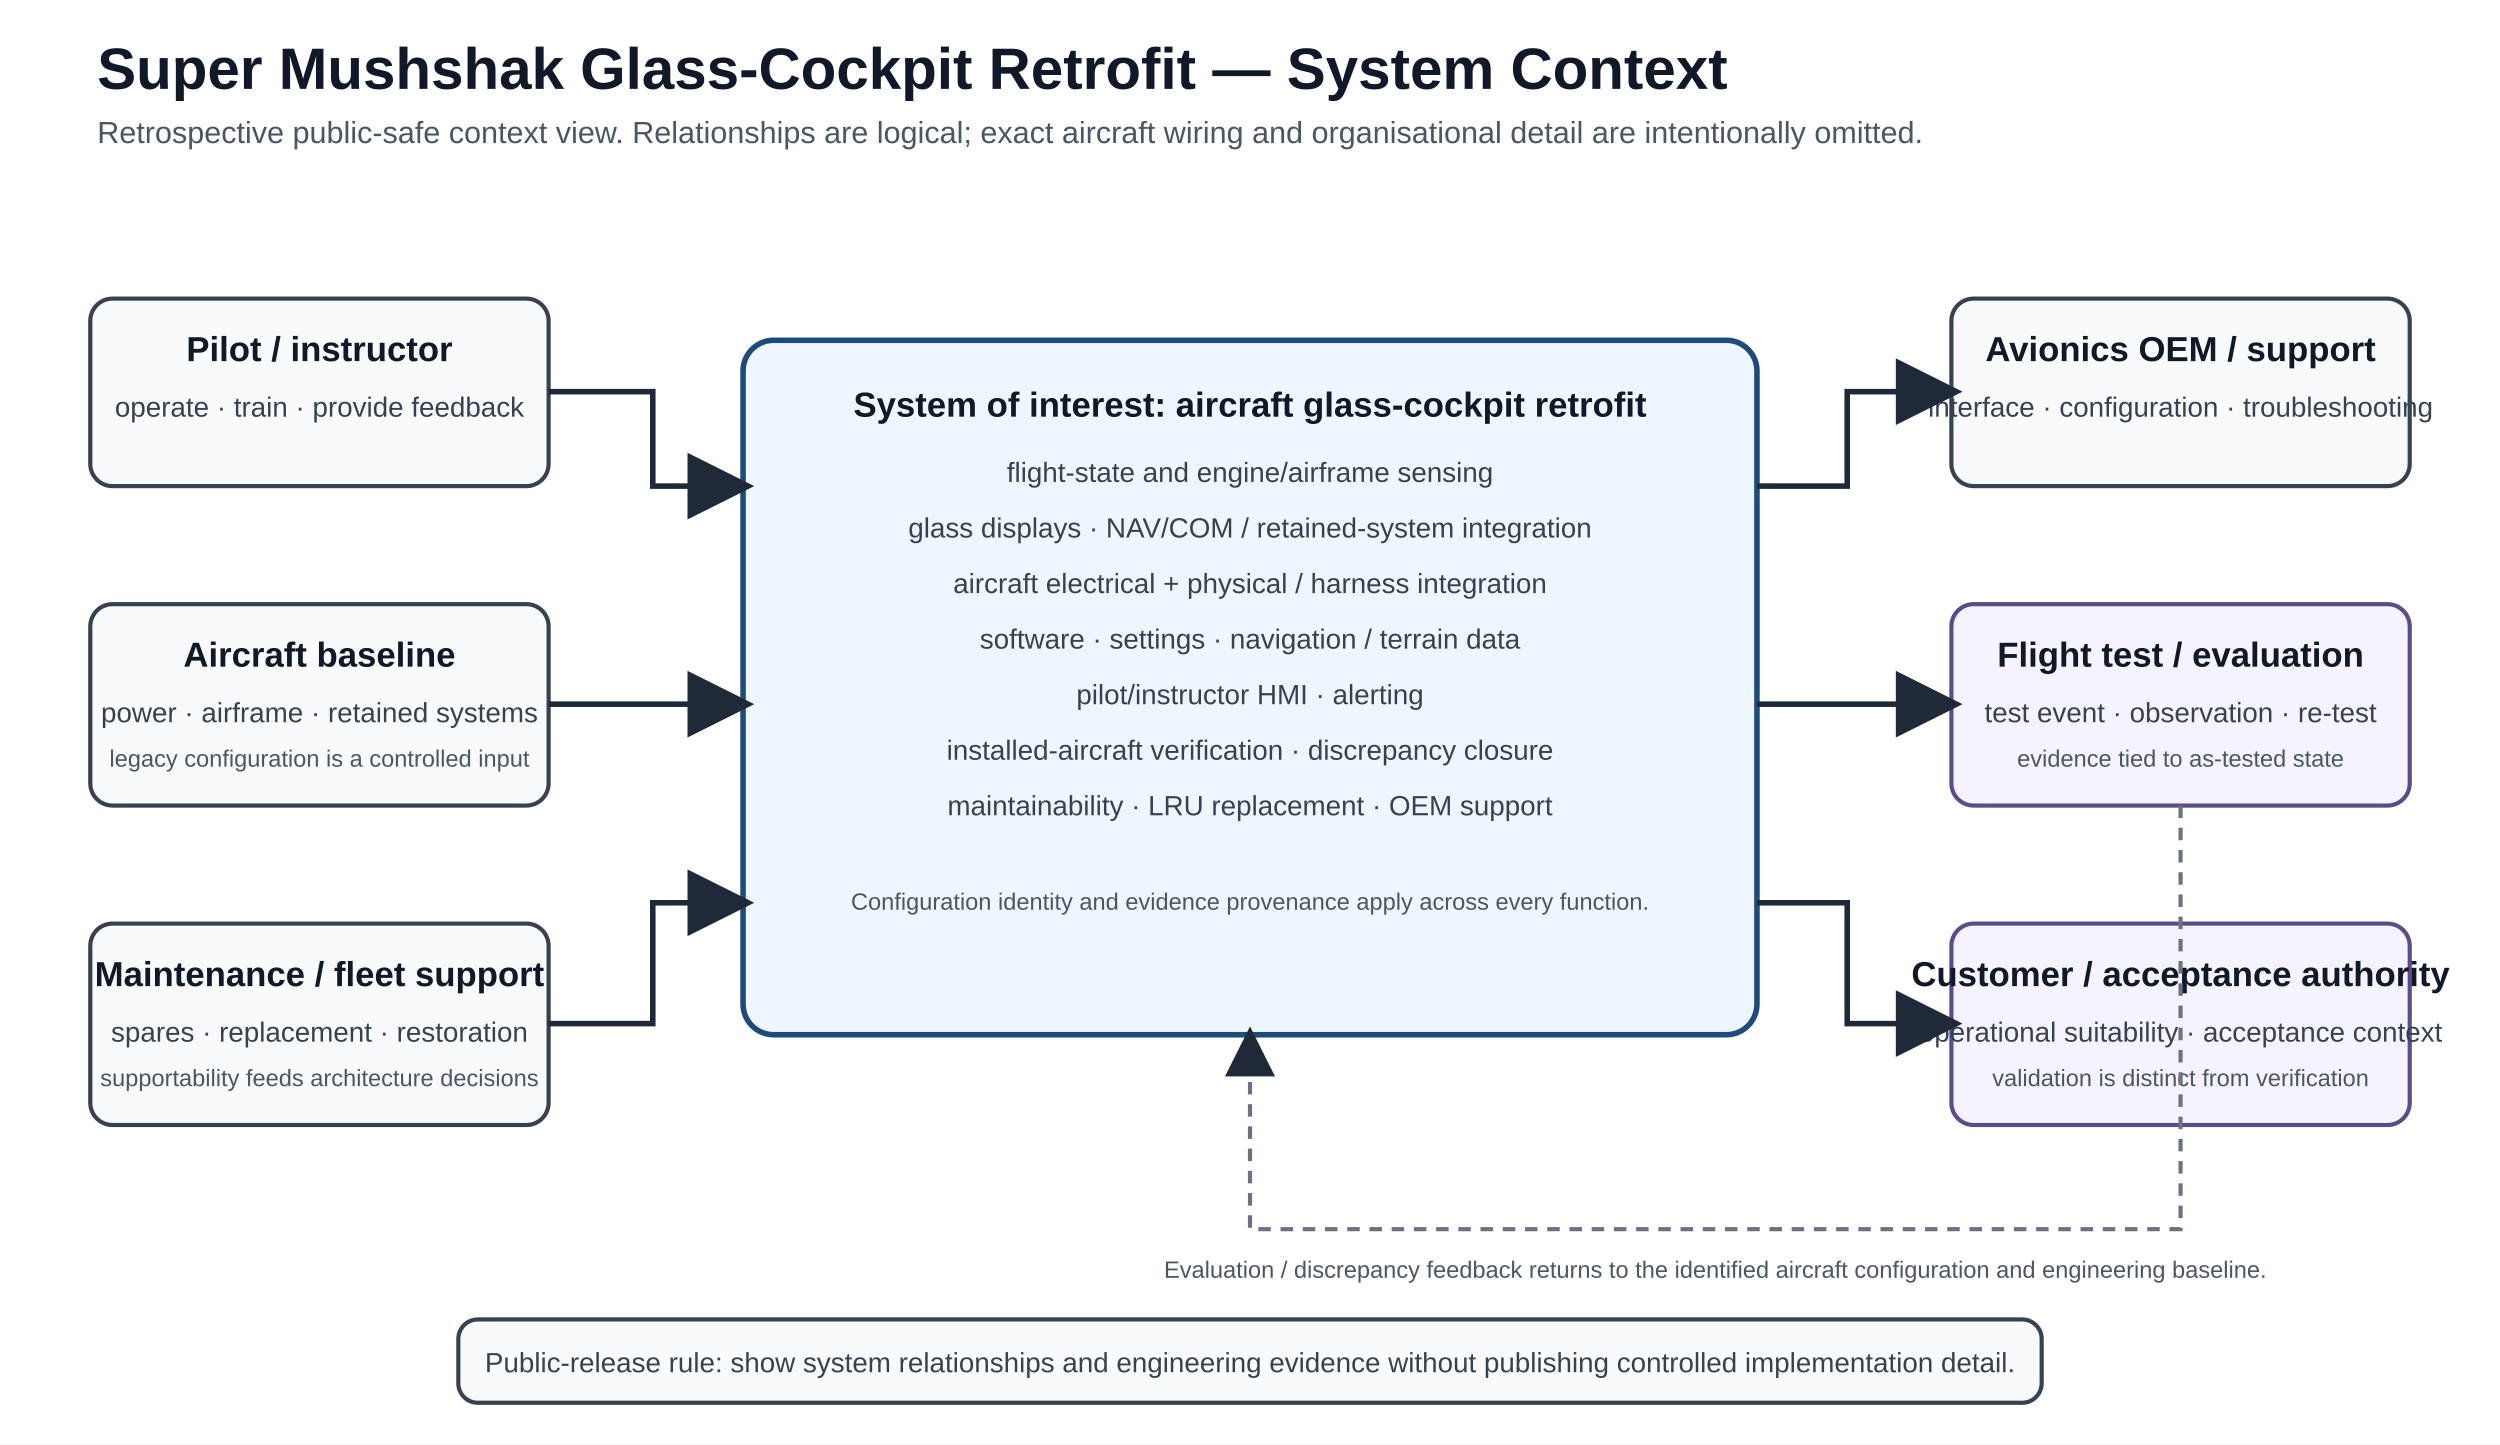
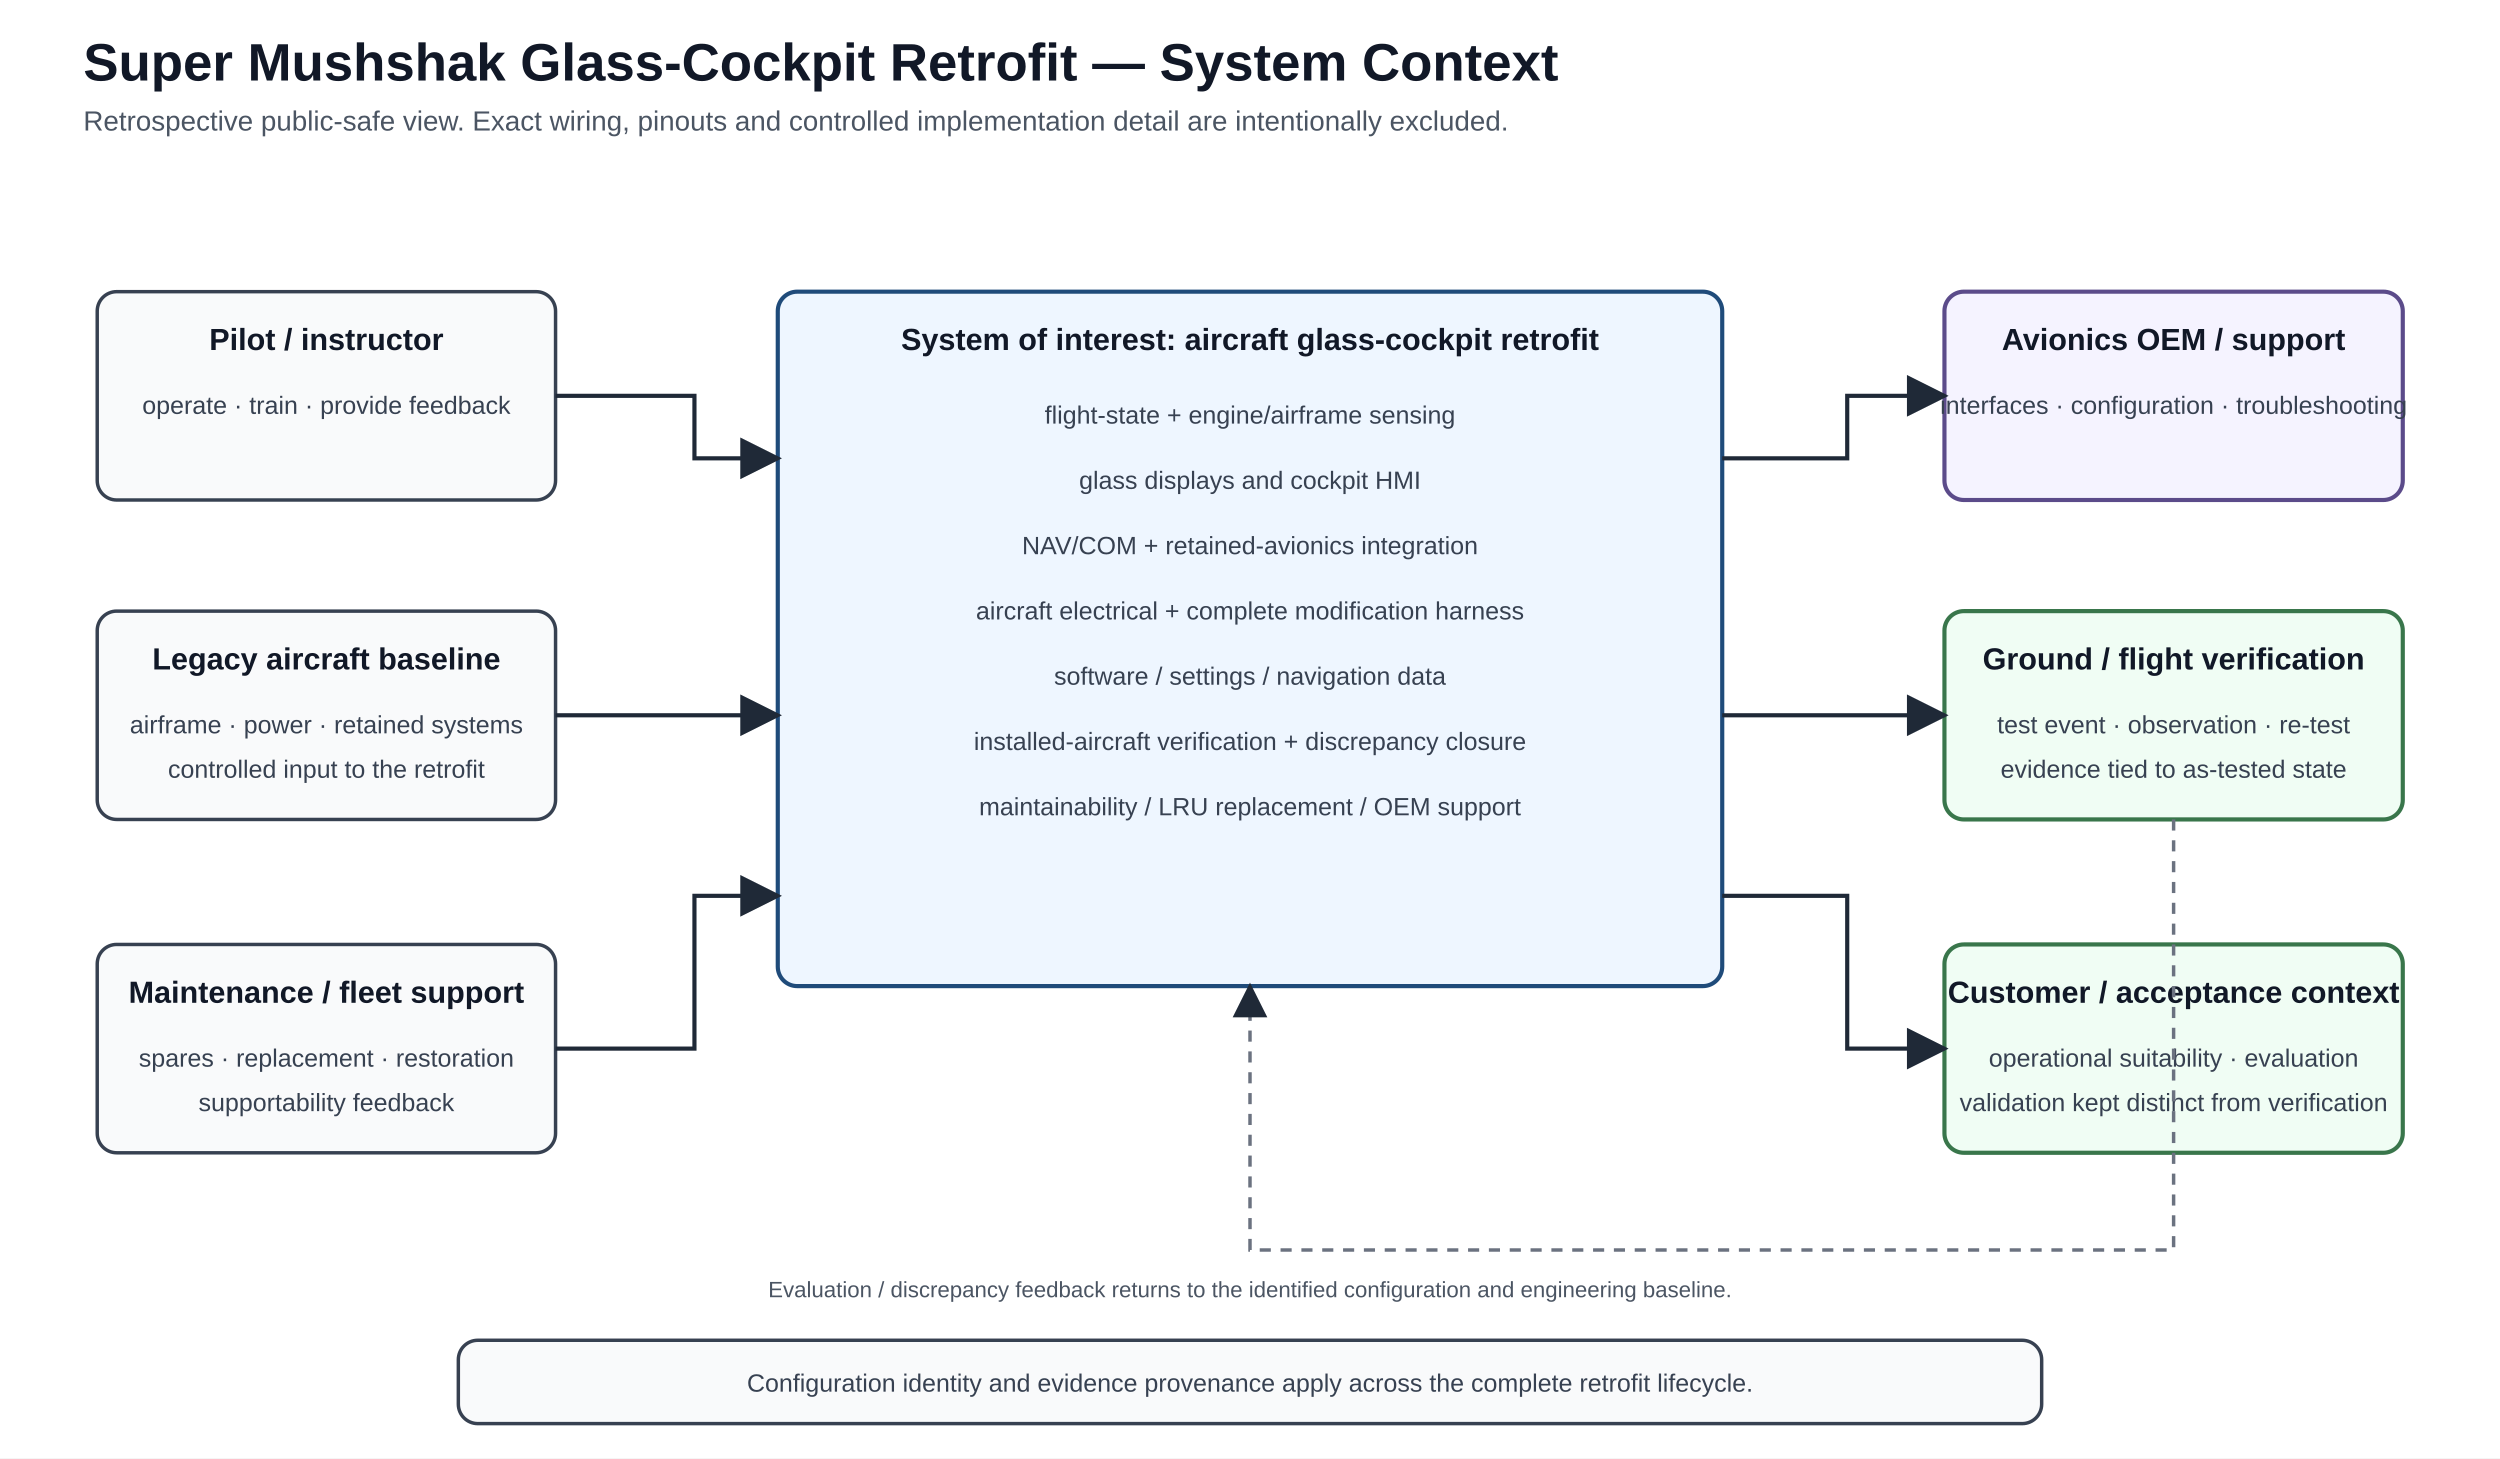
- <svg xmlns="http://www.w3.org/2000/svg" width="1800" height="1040" viewBox="0 0 1800 1040">
+ <svg xmlns="http://www.w3.org/2000/svg" width="1800" height="1050" viewBox="0 0 1800 1050">
  <defs>
-     <marker id="a" markerWidth="12" markerHeight="12" refX="10" refY="6" orient="auto">
-       <path d="M0,0 L12,6 L0,12 z" fill="#1f2937" />
+     <marker id="arrow" markerWidth="10" markerHeight="10" refX="9" refY="5" orient="auto">
+       <path d="M0,0 L10,5 L0,10 z" fill="#1f2937" />
    </marker>
    <style>
- .ti{font:700 42px Arial,sans-serif;fill:#111827}.su{font:22px Arial,sans-serif;fill:#4b5563}
- .h{font:700 25px Arial,sans-serif;fill:#111827}.t{font:20px Arial,sans-serif;fill:#374151}.sm{font:17px Arial,sans-serif;fill:#4b5563}
- .sys{fill:#eef6ff;stroke:#1f4b7a;stroke-width:4}.ext{fill:#f9fafb;stroke:#374151;stroke-width:3}.val{fill:#f5f3ff;stroke:#5b4b8a;stroke-width:3}
- .l{stroke:#1f2937;stroke-width:4;fill:none;marker-end:url(#a)}.bi{stroke:#6b7280;stroke-width:3;fill:none;stroke-dasharray:9 7;marker-end:url(#a)}
+ .ti{font:700 38px Arial,sans-serif;fill:#111827}.su{font:20px Arial,sans-serif;fill:#4b5563}
+ .h{font:700 22px Arial,sans-serif;fill:#111827}.t{font:18px Arial,sans-serif;fill:#374151}.sm{font:16px Arial,sans-serif;fill:#4b5563}
+ .b{fill:#f9fafb;stroke:#374151;stroke-width:2.5}.blue{fill:#eef6ff;stroke:#1f4b7a;stroke-width:3}.violet{fill:#f5f3ff;stroke:#5b4b8a;stroke-width:3}.green{fill:#f0fdf4;stroke:#39764b;stroke-width:3}.amber{fill:#fff7ed;stroke:#9a5b13;stroke-width:2.5}.head{fill:#f3f4f6}
+ .line{stroke:#1f2937;stroke-width:3;fill:none;marker-end:url(#arrow)}.dash{stroke:#6b7280;stroke-width:2.5;fill:none;stroke-dasharray:8 7;marker-end:url(#arrow)}
+ .grid{stroke:#c7cdd4;stroke-width:1}.dot{fill:#1f4b7a}
</style>
  </defs>
-   <rect width="1800" height="1040" fill="white" />
-   <text x="70" y="64" class="ti">Super Mushshak Glass-Cockpit Retrofit — System Context</text>
-   <text x="70" y="103" class="su">Retrospective public-safe context view. Relationships are logical; exact aircraft wiring and organisational detail are intentionally omitted.</text>
-   <rect x="535" y="245" width="730" height="500" rx="22" class="sys" />
-   <text x="900" y="300" text-anchor="middle" class="h">System of interest: aircraft glass-cockpit retrofit</text>
-   <text x="900" y="347" text-anchor="middle" class="t">flight-state and engine/airframe sensing</text>
-   <text x="900" y="387" text-anchor="middle" class="t">glass displays · NAV/COM / retained-system integration</text>
-   <text x="900" y="427" text-anchor="middle" class="t">aircraft electrical + physical / harness integration</text>
-   <text x="900" y="467" text-anchor="middle" class="t">software · settings · navigation / terrain data</text>
-   <text x="900" y="507" text-anchor="middle" class="t">pilot/instructor HMI · alerting</text>
-   <text x="900" y="547" text-anchor="middle" class="t">installed-aircraft verification · discrepancy closure</text>
-   <text x="900" y="587" text-anchor="middle" class="t">maintainability · LRU replacement · OEM support</text>
-   <text x="900" y="655" text-anchor="middle" class="sm">Configuration identity and evidence provenance apply across every function.</text>
-   <rect x="65" y="215" width="330" height="135" rx="16" class="ext" />
-   <text x="230" y="260" text-anchor="middle" class="h">Pilot / instructor</text>
-   <text x="230" y="300" text-anchor="middle" class="t">operate · train · provide feedback</text>
-   <rect x="65" y="435" width="330" height="145" rx="16" class="ext" />
-   <text x="230" y="480" text-anchor="middle" class="h">Aircraft baseline</text>
-   <text x="230" y="520" text-anchor="middle" class="t">power · airframe · retained systems</text>
-   <text x="230" y="552" text-anchor="middle" class="sm">legacy configuration is a controlled input</text>
-   <rect x="65" y="665" width="330" height="145" rx="16" class="ext" />
-   <text x="230" y="710" text-anchor="middle" class="h">Maintenance / fleet support</text>
-   <text x="230" y="750" text-anchor="middle" class="t">spares · replacement · restoration</text>
-   <text x="230" y="782" text-anchor="middle" class="sm">supportability feeds architecture decisions</text>
-   <rect x="1405" y="215" width="330" height="135" rx="16" class="ext" />
-   <text x="1570" y="260" text-anchor="middle" class="h">Avionics OEM / support</text>
-   <text x="1570" y="300" text-anchor="middle" class="t">interface · configuration · troubleshooting</text>
-   <rect x="1405" y="435" width="330" height="145" rx="16" class="val" />
-   <text x="1570" y="480" text-anchor="middle" class="h">Flight test / evaluation</text>
-   <text x="1570" y="520" text-anchor="middle" class="t">test event · observation · re-test</text>
-   <text x="1570" y="552" text-anchor="middle" class="sm">evidence tied to as-tested state</text>
-   <rect x="1405" y="665" width="330" height="145" rx="16" class="val" />
-   <text x="1570" y="710" text-anchor="middle" class="h">Customer / acceptance authority</text>
-   <text x="1570" y="750" text-anchor="middle" class="t">operational suitability · acceptance context</text>
-   <text x="1570" y="782" text-anchor="middle" class="sm">validation is distinct from verification</text>
-   <path d="M395 282 H470 V350 H535" class="l" />
-   <path d="M395 507 H535" class="l" />
-   <path d="M395 737 H470 V650 H535" class="l" />
-   <path d="M1265 350 H1330 V282 H1405" class="l" />
-   <path d="M1265 507 H1405" class="l" />
-   <path d="M1265 650 H1330 V737 H1405" class="l" />
-   <path d="M1570 580 V885 H900 V745" class="bi" />
-   <text x="1235" y="920" text-anchor="middle" class="sm">Evaluation / discrepancy feedback returns to the identified aircraft configuration and engineering baseline.</text>
-   <rect x="330" y="950" width="1140" height="60" rx="14" class="ext" />
-   <text x="900" y="988" text-anchor="middle" class="t">Public-release rule: show system relationships and engineering evidence without publishing controlled implementation detail.</text>
+   <rect width="1800" height="1050" fill="white" />
+   <text x="60" y="58" class="ti">Super Mushshak Glass-Cockpit Retrofit — System Context</text>
+   <text x="60" y="94" class="su">Retrospective public-safe view. Exact wiring, pinouts and controlled implementation detail are intentionally excluded.</text>
+   <rect x="560" y="210" width="680" height="500" rx="14" class="blue" />
+   <text x="900.0" y="252" text-anchor="middle" class="h">System of interest: aircraft glass-cockpit retrofit</text>
+   <text x="900.0" y="305" text-anchor="middle" class="t">flight-state + engine/airframe sensing</text>
+   <text x="900.0" y="352" text-anchor="middle" class="t">glass displays and cockpit HMI</text>
+   <text x="900.0" y="399" text-anchor="middle" class="t">NAV/COM + retained-avionics integration</text>
+   <text x="900.0" y="446" text-anchor="middle" class="t">aircraft electrical + complete modification harness</text>
+   <text x="900.0" y="493" text-anchor="middle" class="t">software / settings / navigation data</text>
+   <text x="900.0" y="540" text-anchor="middle" class="t">installed-aircraft verification + discrepancy closure</text>
+   <text x="900.0" y="587" text-anchor="middle" class="t">maintainability / LRU replacement / OEM support</text>
+   <rect x="70" y="210" width="330" height="150" rx="14" class="b" />
+   <text x="235.0" y="252" text-anchor="middle" class="h">Pilot / instructor</text>
+   <text x="235.0" y="298" text-anchor="middle" class="t">operate · train · provide feedback</text>
+   <rect x="70" y="440" width="330" height="150" rx="14" class="b" />
+   <text x="235.0" y="482" text-anchor="middle" class="h">Legacy aircraft baseline</text>
+   <text x="235.0" y="528" text-anchor="middle" class="t">airframe · power · retained systems</text>
+   <text x="235.0" y="560" text-anchor="middle" class="t">controlled input to the retrofit</text>
+   <rect x="70" y="680" width="330" height="150" rx="14" class="b" />
+   <text x="235.0" y="722" text-anchor="middle" class="h">Maintenance / fleet support</text>
+   <text x="235.0" y="768" text-anchor="middle" class="t">spares · replacement · restoration</text>
+   <text x="235.0" y="800" text-anchor="middle" class="t">supportability feedback</text>
+   <rect x="1400" y="210" width="330" height="150" rx="14" class="violet" />
+   <text x="1565.0" y="252" text-anchor="middle" class="h">Avionics OEM / support</text>
+   <text x="1565.0" y="298" text-anchor="middle" class="t">interfaces · configuration · troubleshooting</text>
+   <rect x="1400" y="440" width="330" height="150" rx="14" class="green" />
+   <text x="1565.0" y="482" text-anchor="middle" class="h">Ground / flight verification</text>
+   <text x="1565.0" y="528" text-anchor="middle" class="t">test event · observation · re-test</text>
+   <text x="1565.0" y="560" text-anchor="middle" class="t">evidence tied to as-tested state</text>
+   <rect x="1400" y="680" width="330" height="150" rx="14" class="green" />
+   <text x="1565.0" y="722" text-anchor="middle" class="h">Customer / acceptance context</text>
+   <text x="1565.0" y="768" text-anchor="middle" class="t">operational suitability · evaluation</text>
+   <text x="1565.0" y="800" text-anchor="middle" class="t">validation kept distinct from verification</text>
+   <path d="M400 285 H500 V330 H560" class="line" />
+   <path d="M400 515 H560" class="line" />
+   <path d="M400 755 H500 V645 H560" class="line" />
+   <path d="M1240 330 H1330 V285 H1400" class="line" />
+   <path d="M1240 515 H1400" class="line" />
+   <path d="M1240 645 H1330 V755 H1400" class="line" />
+   <path d="M1565 590 V900 H900 V710" class="dash" />
+   <text x="900" y="934" text-anchor="middle" class="sm">Evaluation / discrepancy feedback returns to the identified configuration and engineering baseline.</text>
+   <rect x="330" y="965" width="1140" height="60" rx="14" class="b" />
+   <text x="900" y="1002" text-anchor="middle" class="t">Configuration identity and evidence provenance apply across the complete retrofit lifecycle.</text>
</svg>
